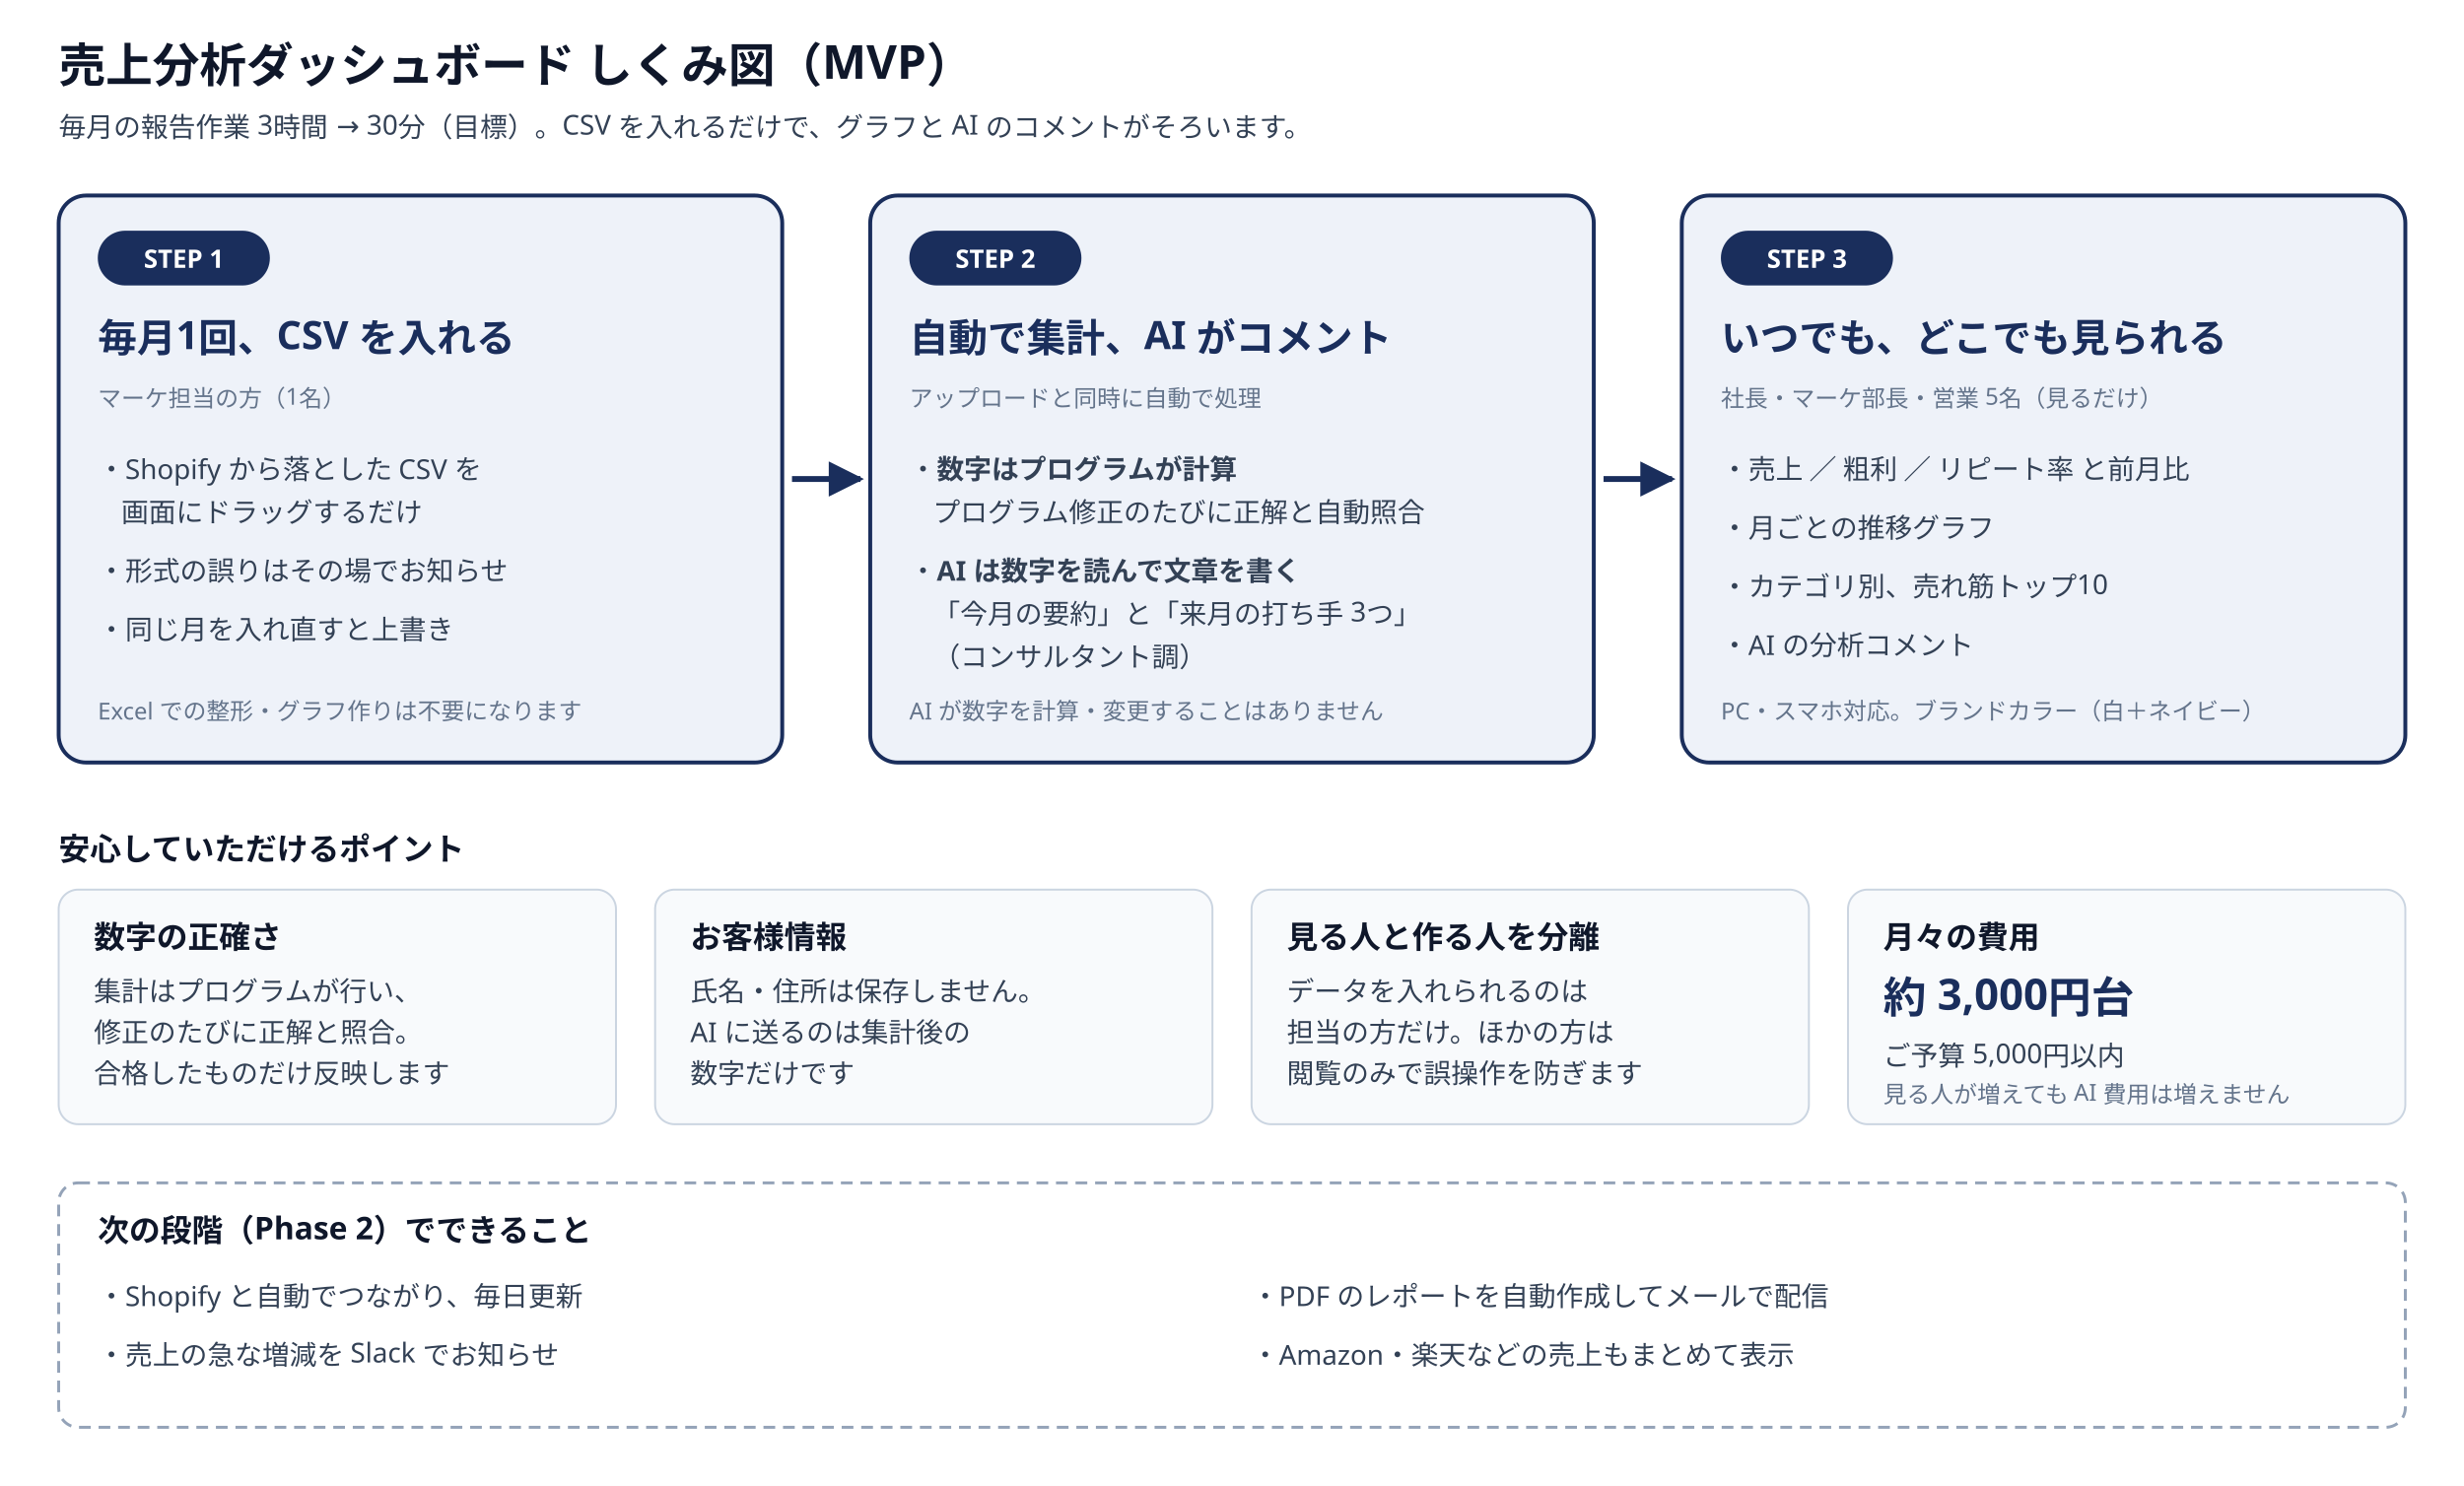
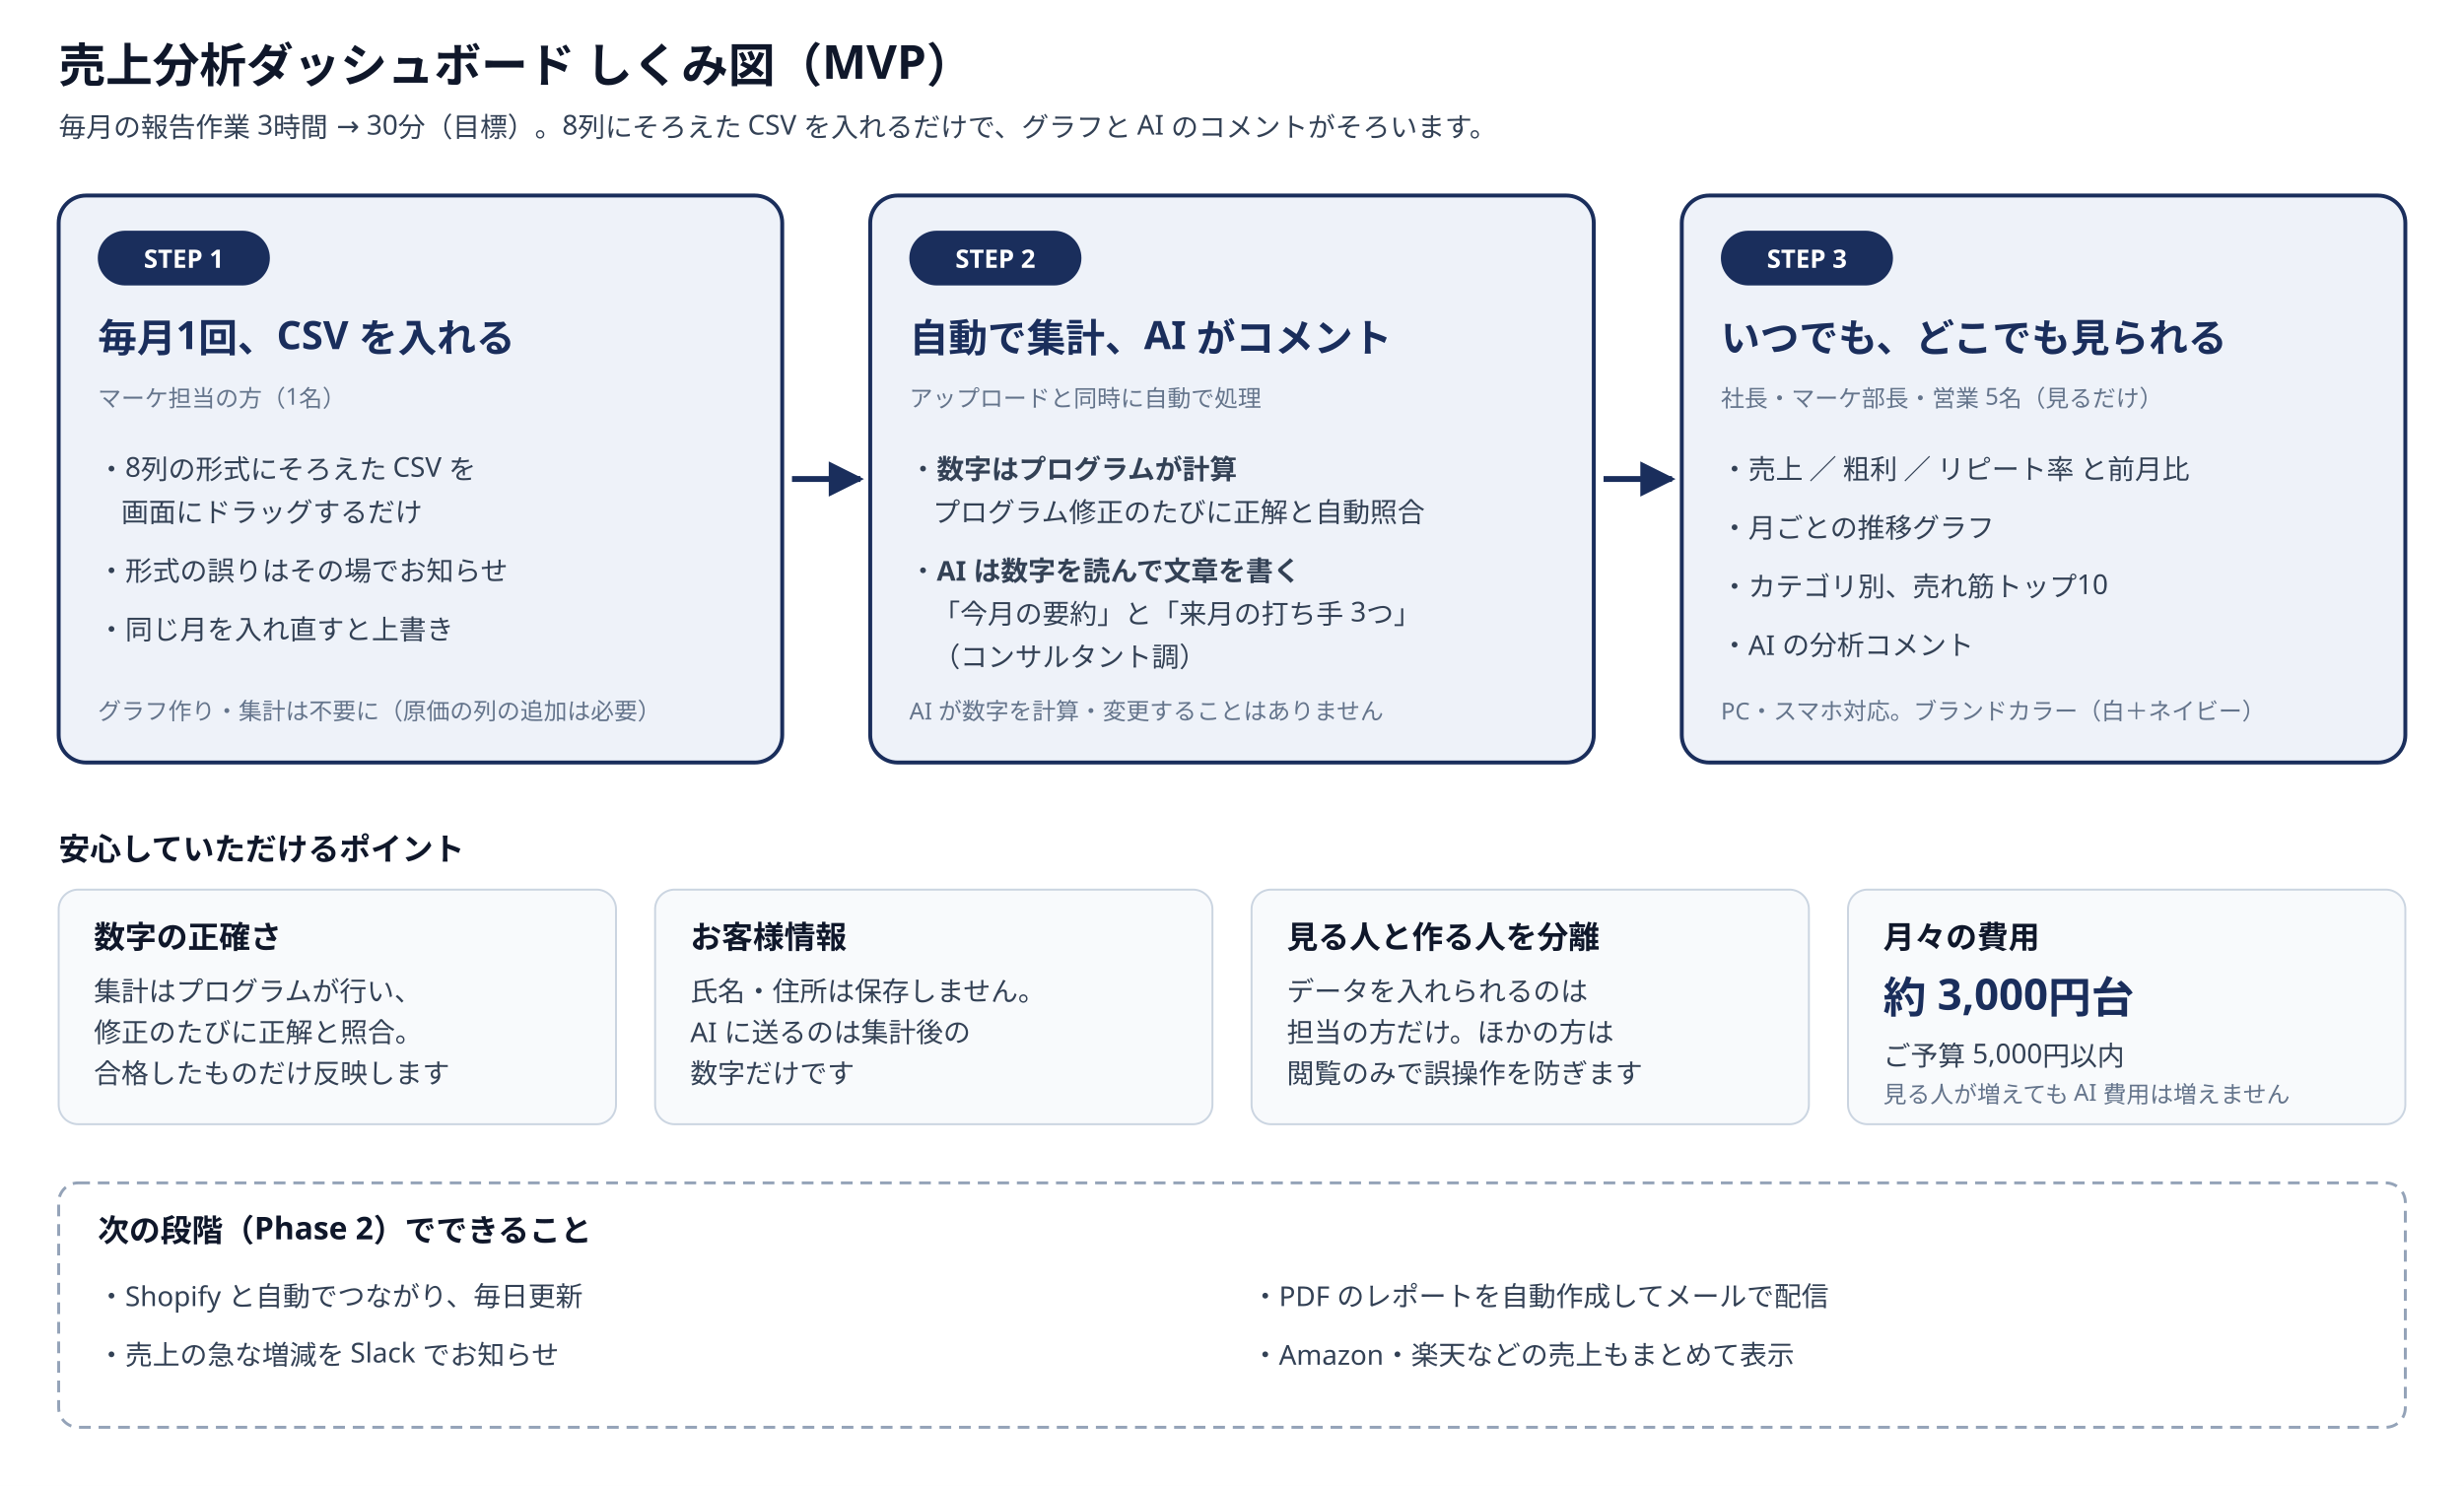
<svg xmlns="http://www.w3.org/2000/svg" viewBox="0 0 1260 760" width="1260" height="760" font-family="'Hiragino Sans','Hiragino Kaku Gothic ProN','Noto Sans JP',sans-serif">
  <defs>
    <marker id="a-navy" viewBox="0 0 10 10" refX="9" refY="5" markerWidth="6" markerHeight="6" orient="auto">
      <path d="M0,0 L10,5 L0,10 z" fill="#1A2E5C" />
    </marker>
    <style>
      .h{font-size:20px;font-weight:700;fill:#1A2E5C}
      .t{font-size:16px;font-weight:700;fill:#0f172a}
      .b{font-size:14px;fill:#334155}
      .s{font-size:12px;fill:#64748b}
      .step{font-size:13px;font-weight:700;fill:#ffffff}
      .arrow{stroke:#1A2E5C;stroke-width:3;fill:none;marker-end:url(#a-navy)}
    </style>
  </defs>
  <rect width="1260" height="760" fill="#ffffff" />
  <text x="30" y="42" font-size="24" font-weight="700" fill="#0f172a">売上分析ダッシュボード しくみ図（MVP）</text>
-   <text x="30" y="70" class="b">毎月の報告作業 3時間 → 30分（目標）。CSV を入れるだけで、グラフと AI のコメントがそろいます。</text>
+   <text x="30" y="70" class="b">毎月の報告作業 3時間 → 30分（目標）。8列にそろえた CSV を入れるだけで、グラフと AI のコメントがそろいます。</text>
  <rect x="30" y="100" width="370" height="290" rx="14" fill="#eef2f9" stroke="#1A2E5C" stroke-width="2" />
  <rect x="50" y="118" width="88" height="28" rx="14" fill="#1A2E5C" />
  <text x="94" y="137" class="step" text-anchor="middle">STEP 1</text>
  <text x="50" y="180" class="h">毎月1回、CSV を入れる</text>
  <text x="50" y="208" class="s">マーケ担当の方（1名）</text>
-   <text x="50" y="245" class="b">・Shopify から落とした CSV を</text>
+   <text x="50" y="245" class="b">・8列の形式にそろえた CSV を</text>
  <text x="62" y="267" class="b">画面にドラッグするだけ</text>
  <text x="50" y="297" class="b">・形式の誤りはその場でお知らせ</text>
  <text x="50" y="327" class="b">・同じ月を入れ直すと上書き</text>
-   <text x="50" y="368" class="s">Excel での整形・グラフ作りは不要になります</text>
+   <text x="50" y="368" class="s">グラフ作り・集計は不要に（原価の列の追加は必要）</text>
  <path class="arrow" d="M405,245 L440,245" />
  <rect x="445" y="100" width="370" height="290" rx="14" fill="#eef2f9" stroke="#1A2E5C" stroke-width="2" />
  <rect x="465" y="118" width="88" height="28" rx="14" fill="#1A2E5C" />
  <text x="509" y="137" class="step" text-anchor="middle">STEP 2</text>
  <text x="465" y="180" class="h">自動で集計、AI がコメント</text>
  <text x="465" y="208" class="s">アップロードと同時に自動で処理</text>
  <text x="465" y="245" class="b">・<tspan font-weight="700">数字はプログラムが計算</tspan>
  </text>
  <text x="477" y="267" class="b">プログラム修正のたびに正解と自動照合</text>
  <text x="465" y="297" class="b">・<tspan font-weight="700">AI は数字を読んで文章を書く</tspan>
  </text>
  <text x="477" y="319" class="b">「今月の要約」と「来月の打ち手 3つ」</text>
  <text x="477" y="341" class="b">（コンサルタント調）</text>
  <text x="465" y="368" class="s">AI が数字を計算・変更することはありません</text>
  <path class="arrow" d="M820,245 L855,245" />
  <rect x="860" y="100" width="370" height="290" rx="14" fill="#eef2f9" stroke="#1A2E5C" stroke-width="2" />
  <rect x="880" y="118" width="88" height="28" rx="14" fill="#1A2E5C" />
  <text x="924" y="137" class="step" text-anchor="middle">STEP 3</text>
  <text x="880" y="180" class="h">いつでも、どこでも見られる</text>
  <text x="880" y="208" class="s">社長・マーケ部長・営業 5名（見るだけ）</text>
  <text x="880" y="245" class="b">・売上 ／ 粗利 ／ リピート率 と前月比</text>
  <text x="880" y="275" class="b">・月ごとの推移グラフ</text>
  <text x="880" y="305" class="b">・カテゴリ別、売れ筋トップ10</text>
  <text x="880" y="335" class="b">・AI の分析コメント</text>
  <text x="880" y="368" class="s">PC・スマホ対応。ブランドカラー（白＋ネイビー）</text>
  <text x="30" y="440" class="t">安心していただけるポイント</text>
  <rect x="30" y="455" width="285" height="120" rx="10" fill="#f8fafc" stroke="#cbd5e1" />
  <text x="48" y="485" class="t" fill="#1A2E5C">数字の正確さ</text>
  <text x="48" y="512" class="b">集計はプログラムが行い、</text>
  <text x="48" y="533" class="b">修正のたびに正解と照合。</text>
  <text x="48" y="554" class="b">合格したものだけ反映します</text>
  <rect x="335" y="455" width="285" height="120" rx="10" fill="#f8fafc" stroke="#cbd5e1" />
  <text x="353" y="485" class="t" fill="#1A2E5C">お客様情報</text>
  <text x="353" y="512" class="b">氏名・住所は保存しません。</text>
  <text x="353" y="533" class="b">AI に送るのは集計後の</text>
  <text x="353" y="554" class="b">数字だけです</text>
  <rect x="640" y="455" width="285" height="120" rx="10" fill="#f8fafc" stroke="#cbd5e1" />
  <text x="658" y="485" class="t" fill="#1A2E5C">見る人と作る人を分離</text>
  <text x="658" y="512" class="b">データを入れられるのは</text>
  <text x="658" y="533" class="b">担当の方だけ。ほかの方は</text>
  <text x="658" y="554" class="b">閲覧のみで誤操作を防ぎます</text>
  <rect x="945" y="455" width="285" height="120" rx="10" fill="#f8fafc" stroke="#cbd5e1" />
  <text x="963" y="485" class="t" fill="#1A2E5C">月々の費用</text>
  <text x="963" y="518" font-size="22" font-weight="700" fill="#1A2E5C">約 3,000円台</text>
  <text x="963" y="545" class="b">ご予算 5,000円以内</text>
  <text x="963" y="564" class="s">見る人が増えても AI 費用は増えません</text>
  <rect x="30" y="605" width="1200" height="125" rx="10" fill="#ffffff" stroke="#94a3b8" stroke-width="1.5" stroke-dasharray="6 4" />
  <text x="50" y="635" class="t" fill="#64748b">次の段階（Phase 2）でできること</text>
  <text x="50" y="668" class="b">・Shopify と自動でつながり、毎日更新</text>
  <text x="50" y="698" class="b">・売上の急な増減を Slack でお知らせ</text>
  <text x="640" y="668" class="b">・PDF のレポートを自動作成してメールで配信</text>
  <text x="640" y="698" class="b">・Amazon・楽天などの売上もまとめて表示</text>
</svg>
